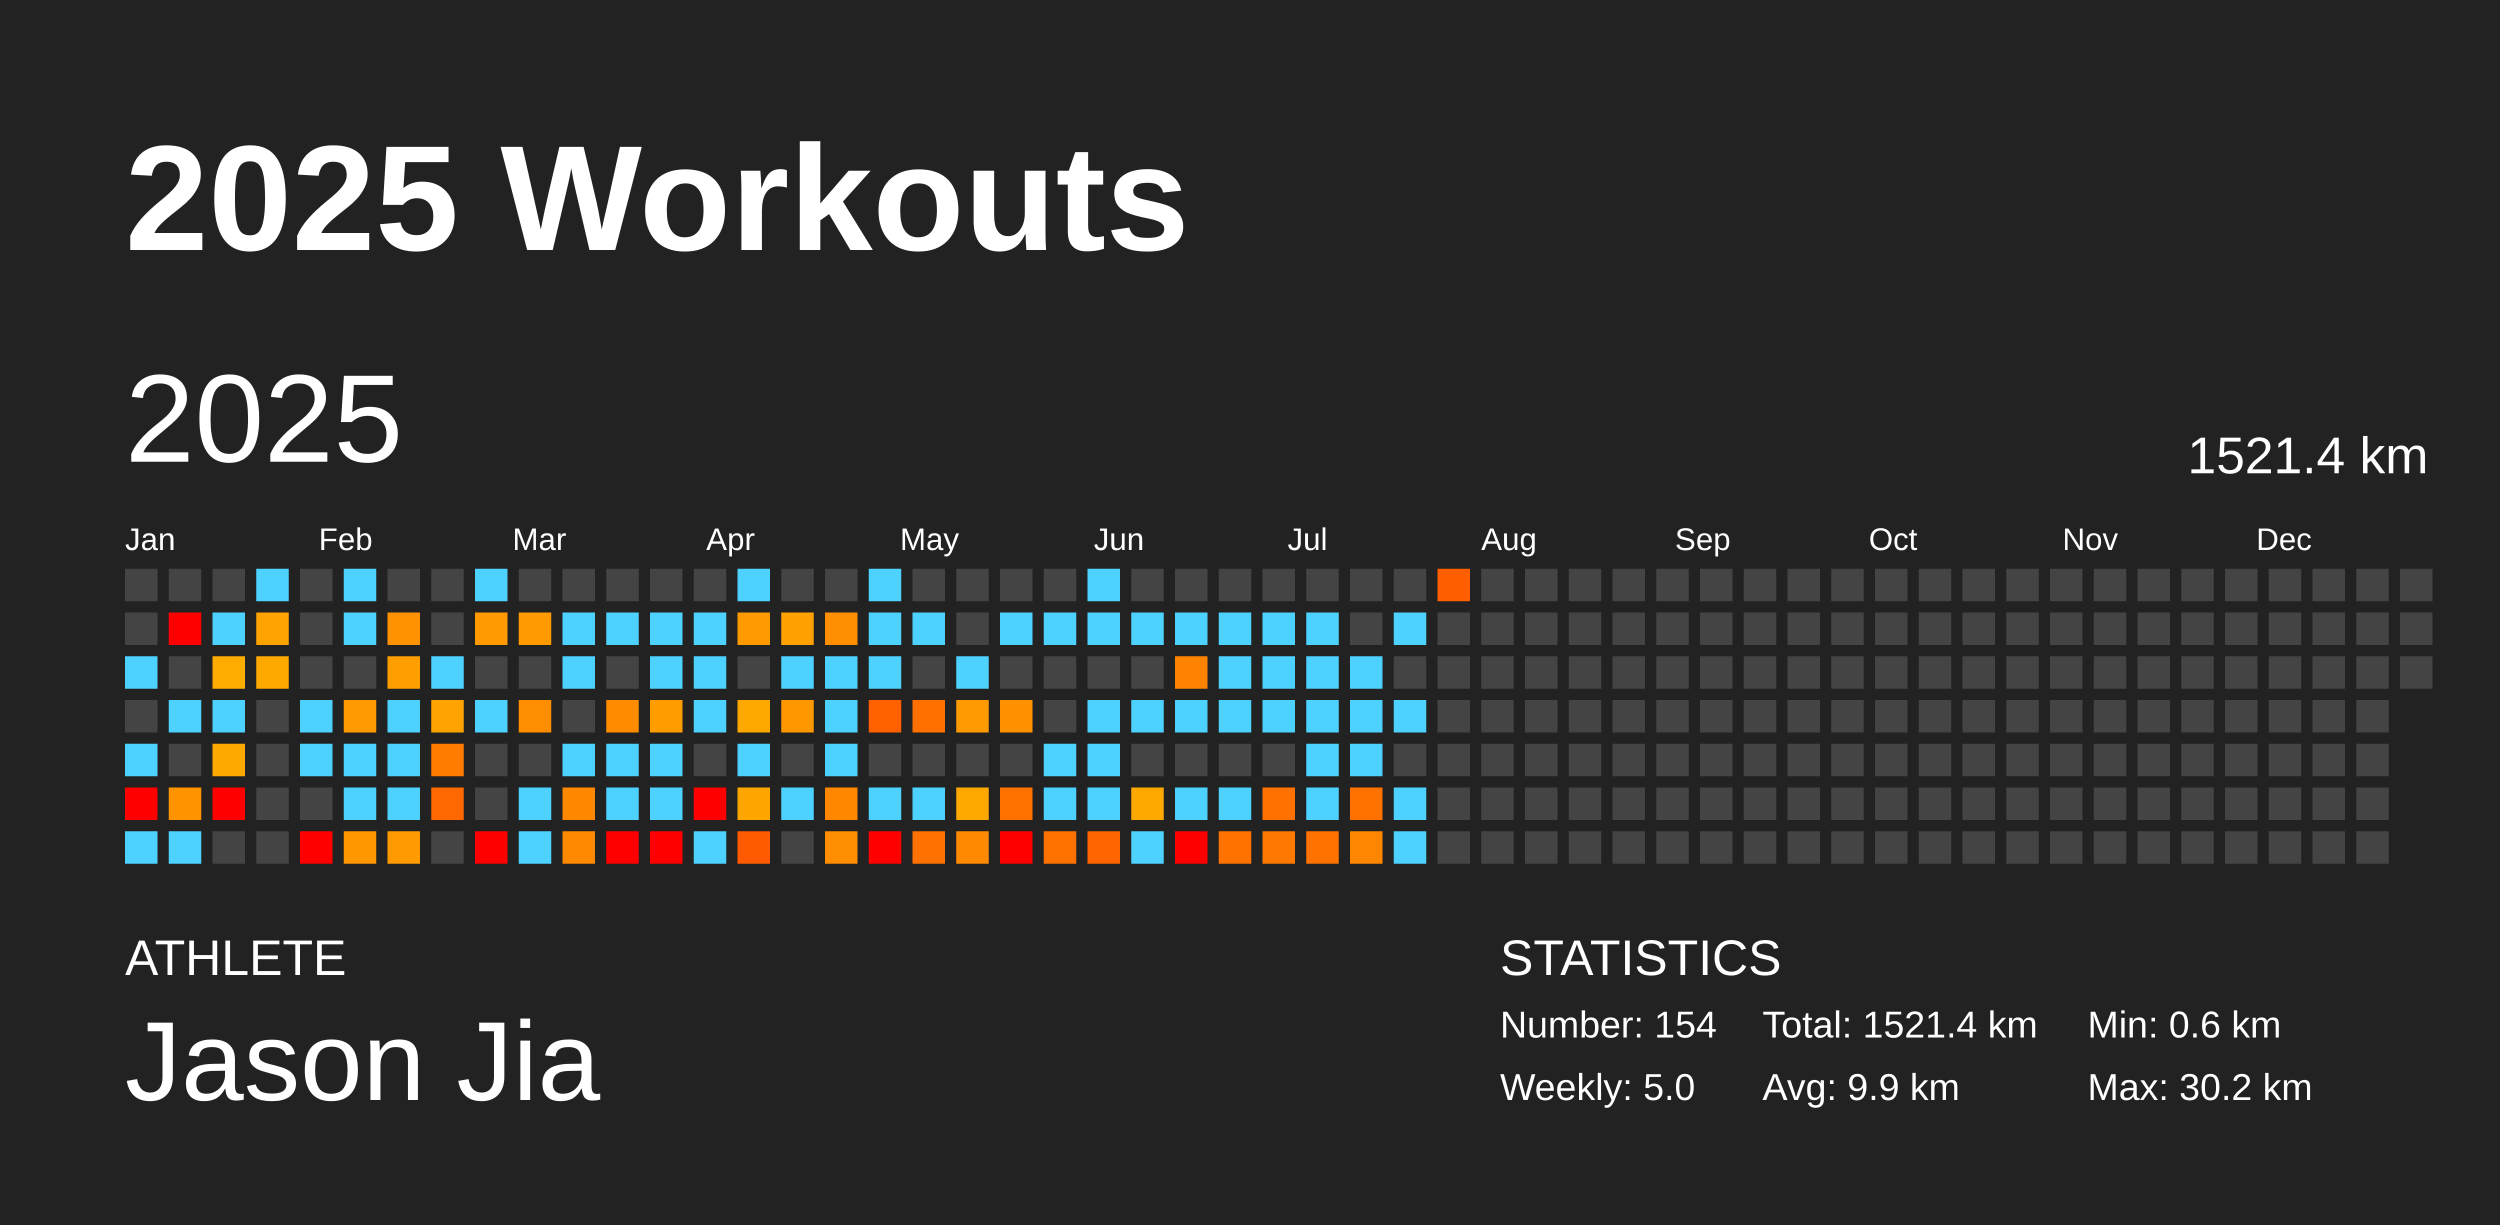
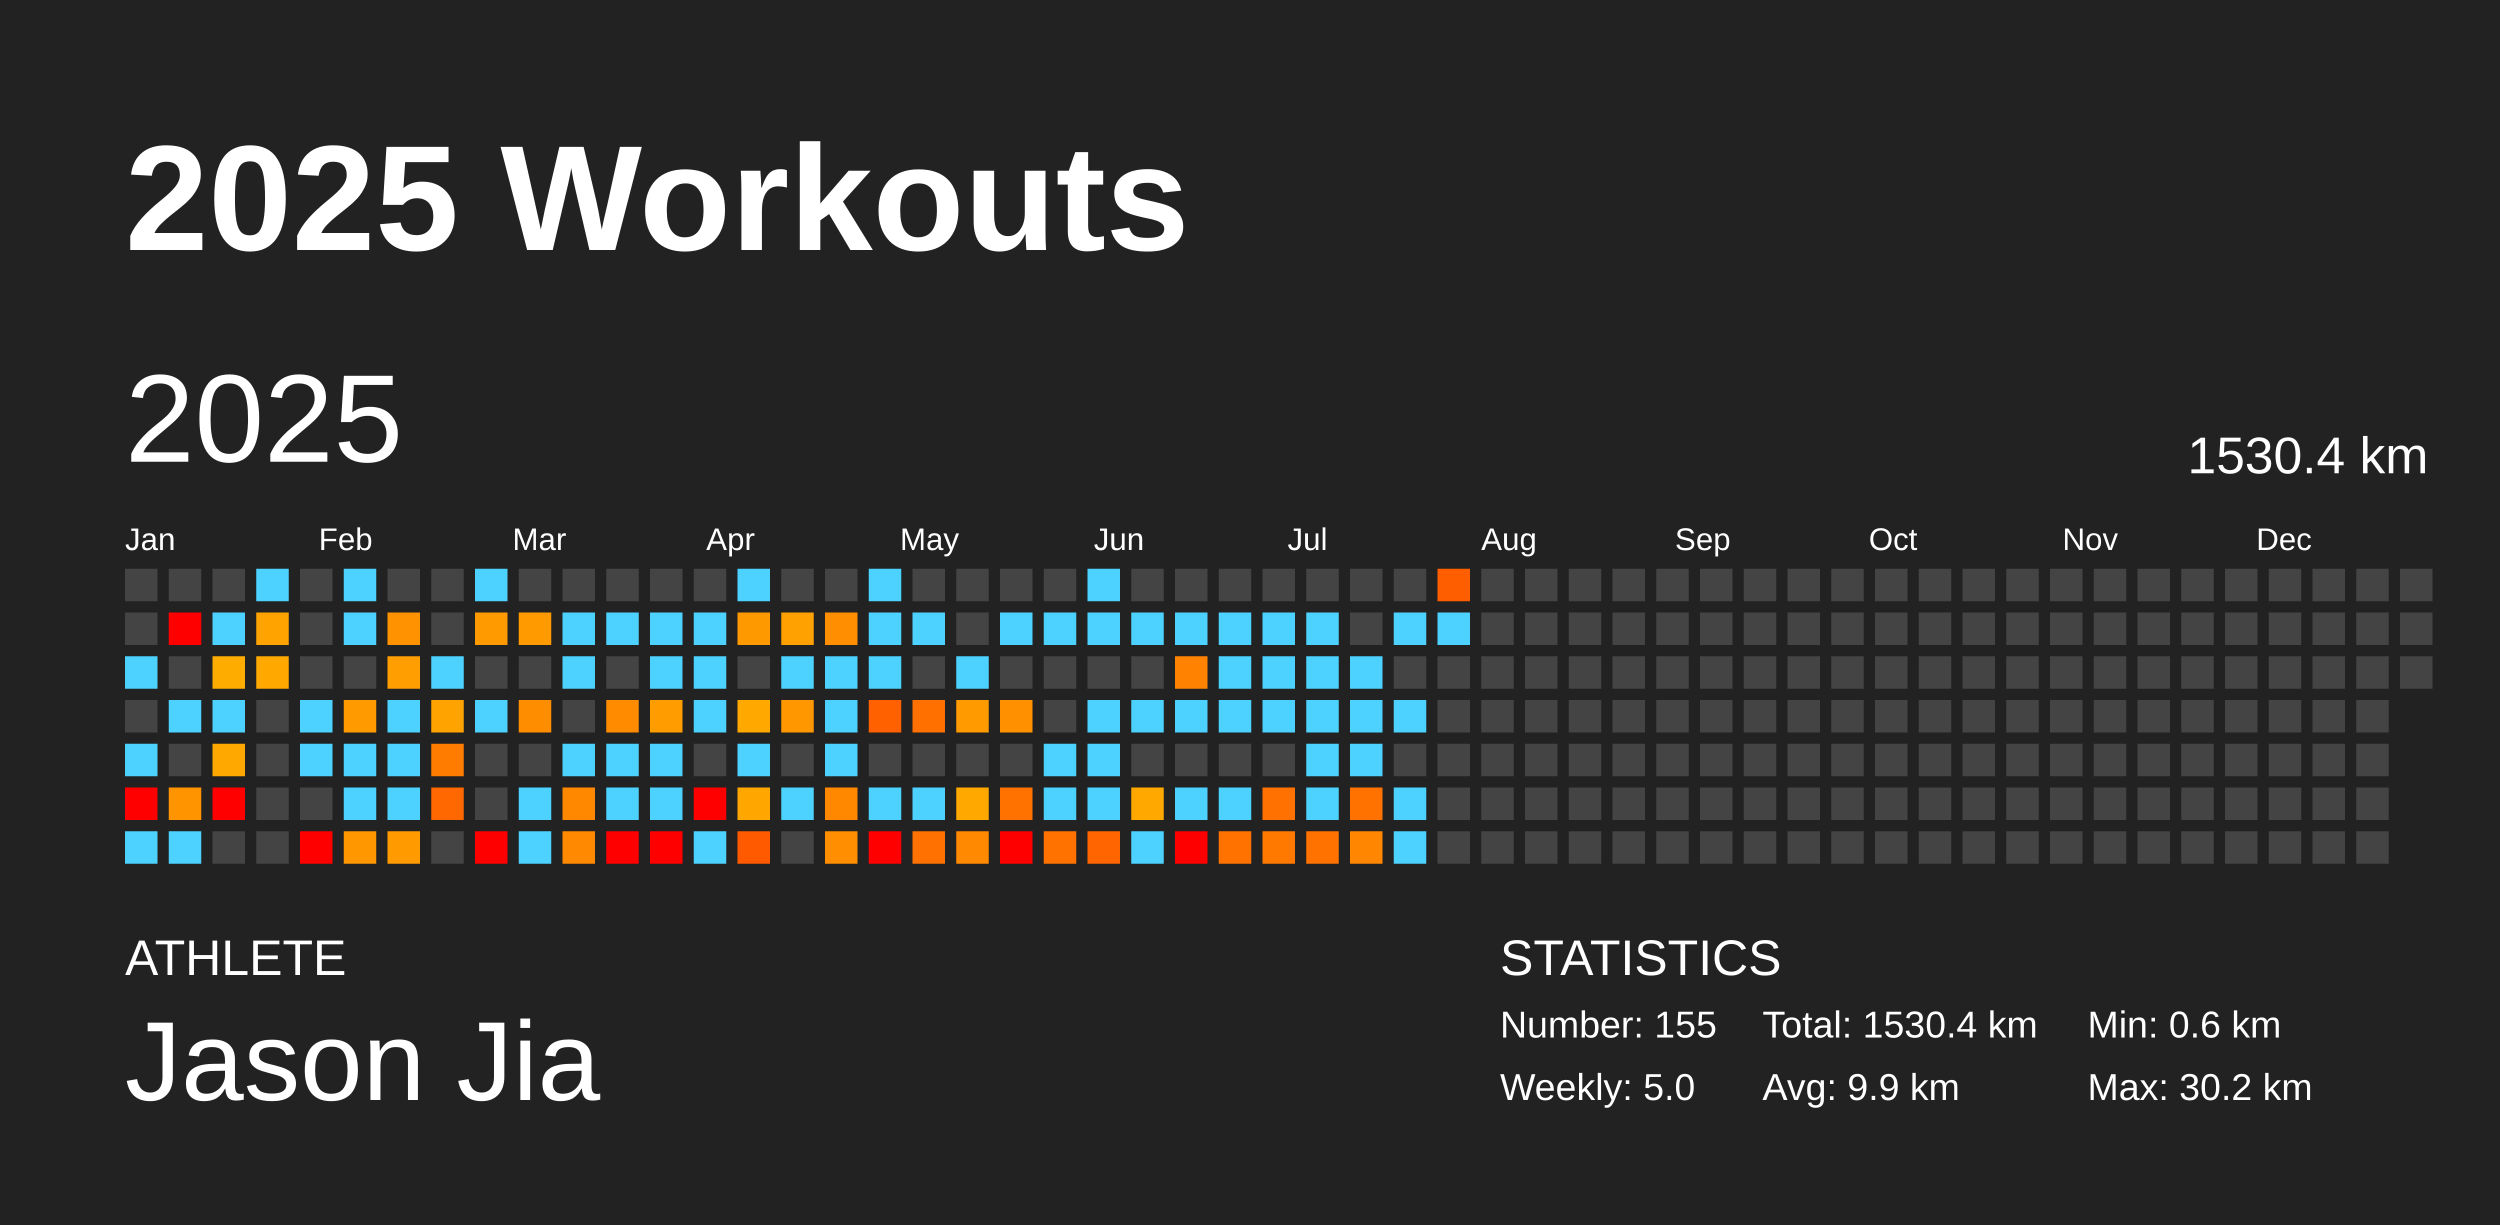
<svg xmlns="http://www.w3.org/2000/svg" baseProfile="full" height="98mm" version="1.1" viewBox="0,0,200,98" width="200mm">
  <defs />
  <rect fill="#222222" height="98" width="200" x="0" y="0" />
  <text fill="#FFFFFF" style="font-size:12px; font-family:Arial; font-weight:bold;" x="10" y="20">2025 Workouts</text>
  <text fill="#FFFFFF" style="font-size:4px; font-family:Arial" x="10" y="78">ATHLETE</text>
  <text fill="#FFFFFF" style="font-size:9px; font-family:Arial" x="10" y="88">Jason Jia</text>
  <text fill="#FFFFFF" style="font-size:4px; font-family:Arial" x="120" y="78">STATISTICS</text>
-   <text fill="#FFFFFF" style="font-size:3px; font-family:Arial" x="120" y="83">Number: 154</text>
+   <text fill="#FFFFFF" style="font-size:3px; font-family:Arial" x="120" y="83">Number: 155</text>
  <text fill="#FFFFFF" style="font-size:3px; font-family:Arial" x="120" y="88">Weekly: 5.0</text>
-   <text fill="#FFFFFF" style="font-size:3px; font-family:Arial" x="141" y="83">Total: 1521.4 km</text>
+   <text fill="#FFFFFF" style="font-size:3px; font-family:Arial" x="141" y="83">Total: 1530.4 km</text>
  <text fill="#FFFFFF" style="font-size:3px; font-family:Arial" x="141" y="88">Avg: 9.9 km</text>
  <text fill="#FFFFFF" style="font-size:3px; font-family:Arial" x="167" y="83">Min: 0.6 km</text>
  <text fill="#FFFFFF" style="font-size:3px; font-family:Arial" x="167" y="88">Max: 30.2 km</text>
  <text dominant-baseline="hanging" fill="#FFFFFF" style="font-size:10.0px; font-family:Arial;" x="10" y="30">2025</text>
-   <text dominant-baseline="hanging" fill="#FFFFFF" style="font-size:4.125px; font-family:Arial;" x="175" y="35">1521.4 km</text>
+   <text dominant-baseline="hanging" fill="#FFFFFF" style="font-size:4.125px; font-family:Arial;" x="175" y="35">1530.4 km</text>
  <text fill="#FFFFFF" style="font-size:2.5px; font-family:Arial" x="10.0" y="44">Jan</text>
  <text fill="#FFFFFF" style="font-size:2.5px; font-family:Arial" x="25.5" y="44">Feb</text>
  <text fill="#FFFFFF" style="font-size:2.5px; font-family:Arial" x="41.0" y="44">Mar</text>
  <text fill="#FFFFFF" style="font-size:2.5px; font-family:Arial" x="56.5" y="44">Apr</text>
  <text fill="#FFFFFF" style="font-size:2.5px; font-family:Arial" x="72.0" y="44">May</text>
  <text fill="#FFFFFF" style="font-size:2.5px; font-family:Arial" x="87.5" y="44">Jun</text>
  <text fill="#FFFFFF" style="font-size:2.5px; font-family:Arial" x="103.0" y="44">Jul</text>
  <text fill="#FFFFFF" style="font-size:2.5px; font-family:Arial" x="118.5" y="44">Aug</text>
  <text fill="#FFFFFF" style="font-size:2.5px; font-family:Arial" x="134.0" y="44">Sep</text>
  <text fill="#FFFFFF" style="font-size:2.5px; font-family:Arial" x="149.5" y="44">Oct</text>
  <text fill="#FFFFFF" style="font-size:2.5px; font-family:Arial" x="165.0" y="44">Nov</text>
  <text fill="#FFFFFF" style="font-size:2.5px; font-family:Arial" x="180.5" y="44">Dec</text>
  <rect fill="#444444" height="2.6" width="2.6" x="10.0" y="45.5" />
  <rect fill="#444444" height="2.6" width="2.6" x="10.0" y="49.0" />
  <rect fill="#4dd2ff" height="2.6" width="2.6" x="10.0" y="52.5" />
  <rect fill="#444444" height="2.6" width="2.6" x="10.0" y="56.0" />
  <rect fill="#4dd2ff" height="2.6" width="2.6" x="10.0" y="59.5" />
  <rect fill="red" height="2.6" width="2.6" x="10.0" y="63.0" />
  <rect fill="#4dd2ff" height="2.6" width="2.6" x="10.0" y="66.5" />
  <rect fill="#444444" height="2.6" width="2.6" x="13.5" y="45.5" />
  <rect fill="red" height="2.6" width="2.6" x="13.5" y="49.0" />
  <rect fill="#444444" height="2.6" width="2.6" x="13.5" y="52.5" />
  <rect fill="#4dd2ff" height="2.6" width="2.6" x="13.5" y="56.0" />
  <rect fill="#444444" height="2.6" width="2.6" x="13.5" y="59.5" />
  <rect fill="#ff9300" height="2.6" width="2.6" x="13.5" y="63.0" />
  <rect fill="#4dd2ff" height="2.6" width="2.6" x="13.5" y="66.5" />
  <rect fill="#444444" height="2.6" width="2.6" x="17.0" y="45.5" />
  <rect fill="#4dd2ff" height="2.6" width="2.6" x="17.0" y="49.0" />
  <rect fill="#ffac00" height="2.6" width="2.6" x="17.0" y="52.5" />
  <rect fill="#4dd2ff" height="2.6" width="2.6" x="17.0" y="56.0" />
  <rect fill="#ffa900" height="2.6" width="2.6" x="17.0" y="59.5" />
  <rect fill="red" height="2.6" width="2.6" x="17.0" y="63.0" />
  <rect fill="#444444" height="2.6" width="2.6" x="17.0" y="66.5" />
  <rect fill="#4dd2ff" height="2.6" width="2.6" x="20.5" y="45.5" />
  <rect fill="#ffa300" height="2.6" width="2.6" x="20.5" y="49.0" />
  <rect fill="#ffa800" height="2.6" width="2.6" x="20.5" y="52.5" />
  <rect fill="#444444" height="2.6" width="2.6" x="20.5" y="56.0" />
  <rect fill="#444444" height="2.6" width="2.6" x="20.5" y="59.5" />
  <rect fill="#444444" height="2.6" width="2.6" x="20.5" y="63.0" />
  <rect fill="#444444" height="2.6" width="2.6" x="20.5" y="66.5" />
  <rect fill="#444444" height="2.6" width="2.6" x="24.0" y="45.5" />
  <rect fill="#444444" height="2.6" width="2.6" x="24.0" y="49.0" />
  <rect fill="#444444" height="2.6" width="2.6" x="24.0" y="52.5" />
  <rect fill="#4dd2ff" height="2.6" width="2.6" x="24.0" y="56.0" />
  <rect fill="#4dd2ff" height="2.6" width="2.6" x="24.0" y="59.5" />
  <rect fill="#444444" height="2.6" width="2.6" x="24.0" y="63.0" />
  <rect fill="red" height="2.6" width="2.6" x="24.0" y="66.5" />
  <rect fill="#4dd2ff" height="2.6" width="2.6" x="27.5" y="45.5" />
  <rect fill="#4dd2ff" height="2.6" width="2.6" x="27.5" y="49.0" />
  <rect fill="#444444" height="2.6" width="2.6" x="27.5" y="52.5" />
  <rect fill="#ff9b00" height="2.6" width="2.6" x="27.5" y="56.0" />
  <rect fill="#4dd2ff" height="2.6" width="2.6" x="27.5" y="59.5" />
  <rect fill="#4dd2ff" height="2.6" width="2.6" x="27.5" y="63.0" />
  <rect fill="#ff9800" height="2.6" width="2.6" x="27.5" y="66.5" />
  <rect fill="#444444" height="2.6" width="2.6" x="31.0" y="45.5" />
  <rect fill="#ff9200" height="2.6" width="2.6" x="31.0" y="49.0" />
  <rect fill="#ff9e00" height="2.6" width="2.6" x="31.0" y="52.5" />
  <rect fill="#4dd2ff" height="2.6" width="2.6" x="31.0" y="56.0" />
  <rect fill="#4dd2ff" height="2.6" width="2.6" x="31.0" y="59.5" />
  <rect fill="#4dd2ff" height="2.6" width="2.6" x="31.0" y="63.0" />
  <rect fill="#ff9b00" height="2.6" width="2.6" x="31.0" y="66.5" />
  <rect fill="#444444" height="2.6" width="2.6" x="34.5" y="45.5" />
  <rect fill="#444444" height="2.6" width="2.6" x="34.5" y="49.0" />
  <rect fill="#4dd2ff" height="2.6" width="2.6" x="34.5" y="52.5" />
  <rect fill="#ffa300" height="2.6" width="2.6" x="34.5" y="56.0" />
  <rect fill="#ff7c00" height="2.6" width="2.6" x="34.5" y="59.5" />
  <rect fill="#ff6800" height="2.6" width="2.6" x="34.5" y="63.0" />
  <rect fill="#444444" height="2.6" width="2.6" x="34.5" y="66.5" />
  <rect fill="#4dd2ff" height="2.6" width="2.6" x="38.0" y="45.5" />
  <rect fill="#ff9a00" height="2.6" width="2.6" x="38.0" y="49.0" />
  <rect fill="#444444" height="2.6" width="2.6" x="38.0" y="52.5" />
  <rect fill="#4dd2ff" height="2.6" width="2.6" x="38.0" y="56.0" />
  <rect fill="#444444" height="2.6" width="2.6" x="38.0" y="59.5" />
  <rect fill="#444444" height="2.6" width="2.6" x="38.0" y="63.0" />
  <rect fill="red" height="2.6" width="2.6" x="38.0" y="66.5" />
  <rect fill="#444444" height="2.6" width="2.6" x="41.5" y="45.5" />
  <rect fill="#ff9b00" height="2.6" width="2.6" x="41.5" y="49.0" />
  <rect fill="#444444" height="2.6" width="2.6" x="41.5" y="52.5" />
  <rect fill="#ff8d00" height="2.6" width="2.6" x="41.5" y="56.0" />
  <rect fill="#444444" height="2.6" width="2.6" x="41.5" y="59.5" />
  <rect fill="#4dd2ff" height="2.6" width="2.6" x="41.5" y="63.0" />
  <rect fill="#4dd2ff" height="2.6" width="2.6" x="41.5" y="66.5" />
  <rect fill="#444444" height="2.6" width="2.6" x="45.0" y="45.5" />
  <rect fill="#4dd2ff" height="2.6" width="2.6" x="45.0" y="49.0" />
  <rect fill="#4dd2ff" height="2.6" width="2.6" x="45.0" y="52.5" />
  <rect fill="#444444" height="2.6" width="2.6" x="45.0" y="56.0" />
  <rect fill="#4dd2ff" height="2.6" width="2.6" x="45.0" y="59.5" />
  <rect fill="#ff8800" height="2.6" width="2.6" x="45.0" y="63.0" />
  <rect fill="#ff8900" height="2.6" width="2.6" x="45.0" y="66.5" />
  <rect fill="#444444" height="2.6" width="2.6" x="48.5" y="45.5" />
  <rect fill="#4dd2ff" height="2.6" width="2.6" x="48.5" y="49.0" />
  <rect fill="#444444" height="2.6" width="2.6" x="48.5" y="52.5" />
  <rect fill="#ff8c00" height="2.6" width="2.6" x="48.5" y="56.0" />
  <rect fill="#4dd2ff" height="2.6" width="2.6" x="48.5" y="59.5" />
  <rect fill="#4dd2ff" height="2.6" width="2.6" x="48.5" y="63.0" />
  <rect fill="red" height="2.6" width="2.6" x="48.5" y="66.5" />
  <rect fill="#444444" height="2.6" width="2.6" x="52.0" y="45.5" />
  <rect fill="#4dd2ff" height="2.6" width="2.6" x="52.0" y="49.0" />
  <rect fill="#4dd2ff" height="2.6" width="2.6" x="52.0" y="52.5" />
  <rect fill="#ff9c00" height="2.6" width="2.6" x="52.0" y="56.0" />
  <rect fill="#4dd2ff" height="2.6" width="2.6" x="52.0" y="59.5" />
  <rect fill="#4dd2ff" height="2.6" width="2.6" x="52.0" y="63.0" />
  <rect fill="red" height="2.6" width="2.6" x="52.0" y="66.5" />
  <rect fill="#444444" height="2.6" width="2.6" x="55.5" y="45.5" />
  <rect fill="#4dd2ff" height="2.6" width="2.6" x="55.5" y="49.0" />
  <rect fill="#4dd2ff" height="2.6" width="2.6" x="55.5" y="52.5" />
  <rect fill="#4dd2ff" height="2.6" width="2.6" x="55.5" y="56.0" />
  <rect fill="#444444" height="2.6" width="2.6" x="55.5" y="59.5" />
  <rect fill="red" height="2.6" width="2.6" x="55.5" y="63.0" />
  <rect fill="#4dd2ff" height="2.6" width="2.6" x="55.5" y="66.5" />
  <rect fill="#4dd2ff" height="2.6" width="2.6" x="59.0" y="45.5" />
  <rect fill="#ff9900" height="2.6" width="2.6" x="59.0" y="49.0" />
  <rect fill="#444444" height="2.6" width="2.6" x="59.0" y="52.5" />
  <rect fill="#ffa900" height="2.6" width="2.6" x="59.0" y="56.0" />
  <rect fill="#4dd2ff" height="2.6" width="2.6" x="59.0" y="59.5" />
  <rect fill="#ffa700" height="2.6" width="2.6" x="59.0" y="63.0" />
  <rect fill="#ff5a00" height="2.6" width="2.6" x="59.0" y="66.5" />
  <rect fill="#444444" height="2.6" width="2.6" x="62.5" y="45.5" />
  <rect fill="#ffa100" height="2.6" width="2.6" x="62.5" y="49.0" />
  <rect fill="#4dd2ff" height="2.6" width="2.6" x="62.5" y="52.5" />
  <rect fill="#ff9700" height="2.6" width="2.6" x="62.5" y="56.0" />
  <rect fill="#444444" height="2.6" width="2.6" x="62.5" y="59.5" />
  <rect fill="#4dd2ff" height="2.6" width="2.6" x="62.5" y="63.0" />
  <rect fill="#444444" height="2.6" width="2.6" x="62.5" y="66.5" />
  <rect fill="#444444" height="2.6" width="2.6" x="66.0" y="45.5" />
  <rect fill="#ff8e00" height="2.6" width="2.6" x="66.0" y="49.0" />
  <rect fill="#4dd2ff" height="2.6" width="2.6" x="66.0" y="52.5" />
  <rect fill="#4dd2ff" height="2.6" width="2.6" x="66.0" y="56.0" />
  <rect fill="#4dd2ff" height="2.6" width="2.6" x="66.0" y="59.5" />
  <rect fill="#ff8800" height="2.6" width="2.6" x="66.0" y="63.0" />
  <rect fill="#ff8e00" height="2.6" width="2.6" x="66.0" y="66.5" />
  <rect fill="#4dd2ff" height="2.6" width="2.6" x="69.5" y="45.5" />
  <rect fill="#4dd2ff" height="2.6" width="2.6" x="69.5" y="49.0" />
  <rect fill="#4dd2ff" height="2.6" width="2.6" x="69.5" y="52.5" />
  <rect fill="#ff6100" height="2.6" width="2.6" x="69.5" y="56.0" />
  <rect fill="#444444" height="2.6" width="2.6" x="69.5" y="59.5" />
  <rect fill="#4dd2ff" height="2.6" width="2.6" x="69.5" y="63.0" />
  <rect fill="red" height="2.6" width="2.6" x="69.5" y="66.5" />
  <rect fill="#444444" height="2.6" width="2.6" x="73.0" y="45.5" />
  <rect fill="#4dd2ff" height="2.6" width="2.6" x="73.0" y="49.0" />
  <rect fill="#444444" height="2.6" width="2.6" x="73.0" y="52.5" />
  <rect fill="#ff7000" height="2.6" width="2.6" x="73.0" y="56.0" />
  <rect fill="#444444" height="2.6" width="2.6" x="73.0" y="59.5" />
  <rect fill="#4dd2ff" height="2.6" width="2.6" x="73.0" y="63.0" />
  <rect fill="#ff7100" height="2.6" width="2.6" x="73.0" y="66.5" />
  <rect fill="#444444" height="2.6" width="2.6" x="76.5" y="45.5" />
  <rect fill="#444444" height="2.6" width="2.6" x="76.5" y="49.0" />
  <rect fill="#4dd2ff" height="2.6" width="2.6" x="76.5" y="52.5" />
  <rect fill="#ff9a00" height="2.6" width="2.6" x="76.5" y="56.0" />
  <rect fill="#444444" height="2.6" width="2.6" x="76.5" y="59.5" />
  <rect fill="#ffa800" height="2.6" width="2.6" x="76.5" y="63.0" />
  <rect fill="#ff8900" height="2.6" width="2.6" x="76.5" y="66.5" />
  <rect fill="#444444" height="2.6" width="2.6" x="80.0" y="45.5" />
  <rect fill="#4dd2ff" height="2.6" width="2.6" x="80.0" y="49.0" />
  <rect fill="#444444" height="2.6" width="2.6" x="80.0" y="52.5" />
  <rect fill="#ff9100" height="2.6" width="2.6" x="80.0" y="56.0" />
  <rect fill="#444444" height="2.6" width="2.6" x="80.0" y="59.5" />
  <rect fill="#ff7200" height="2.6" width="2.6" x="80.0" y="63.0" />
  <rect fill="red" height="2.6" width="2.6" x="80.0" y="66.5" />
  <rect fill="#444444" height="2.6" width="2.6" x="83.5" y="45.5" />
  <rect fill="#4dd2ff" height="2.6" width="2.6" x="83.5" y="49.0" />
  <rect fill="#444444" height="2.6" width="2.6" x="83.5" y="52.5" />
  <rect fill="#444444" height="2.6" width="2.6" x="83.5" y="56.0" />
  <rect fill="#4dd2ff" height="2.6" width="2.6" x="83.5" y="59.5" />
  <rect fill="#4dd2ff" height="2.6" width="2.6" x="83.5" y="63.0" />
  <rect fill="#ff7200" height="2.6" width="2.6" x="83.5" y="66.5" />
  <rect fill="#4dd2ff" height="2.6" width="2.6" x="87.0" y="45.5" />
  <rect fill="#4dd2ff" height="2.6" width="2.6" x="87.0" y="49.0" />
  <rect fill="#444444" height="2.6" width="2.6" x="87.0" y="52.5" />
  <rect fill="#4dd2ff" height="2.6" width="2.6" x="87.0" y="56.0" />
  <rect fill="#4dd2ff" height="2.6" width="2.6" x="87.0" y="59.5" />
  <rect fill="#4dd2ff" height="2.6" width="2.6" x="87.0" y="63.0" />
  <rect fill="#ff6500" height="2.6" width="2.6" x="87.0" y="66.5" />
  <rect fill="#444444" height="2.6" width="2.6" x="90.5" y="45.5" />
  <rect fill="#4dd2ff" height="2.6" width="2.6" x="90.5" y="49.0" />
  <rect fill="#444444" height="2.6" width="2.6" x="90.5" y="52.5" />
  <rect fill="#4dd2ff" height="2.6" width="2.6" x="90.5" y="56.0" />
  <rect fill="#444444" height="2.6" width="2.6" x="90.5" y="59.5" />
  <rect fill="#ffa900" height="2.6" width="2.6" x="90.5" y="63.0" />
  <rect fill="#4dd2ff" height="2.6" width="2.6" x="90.5" y="66.5" />
  <rect fill="#444444" height="2.6" width="2.6" x="94.0" y="45.5" />
  <rect fill="#4dd2ff" height="2.6" width="2.6" x="94.0" y="49.0" />
  <rect fill="#ff8300" height="2.6" width="2.6" x="94.0" y="52.5" />
  <rect fill="#4dd2ff" height="2.6" width="2.6" x="94.0" y="56.0" />
  <rect fill="#444444" height="2.6" width="2.6" x="94.0" y="59.5" />
  <rect fill="#4dd2ff" height="2.6" width="2.6" x="94.0" y="63.0" />
  <rect fill="red" height="2.6" width="2.6" x="94.0" y="66.5" />
  <rect fill="#444444" height="2.6" width="2.6" x="97.5" y="45.5" />
  <rect fill="#4dd2ff" height="2.6" width="2.6" x="97.5" y="49.0" />
  <rect fill="#4dd2ff" height="2.6" width="2.6" x="97.5" y="52.5" />
  <rect fill="#4dd2ff" height="2.6" width="2.6" x="97.5" y="56.0" />
  <rect fill="#444444" height="2.6" width="2.6" x="97.5" y="59.5" />
  <rect fill="#4dd2ff" height="2.6" width="2.6" x="97.5" y="63.0" />
  <rect fill="#ff7200" height="2.6" width="2.6" x="97.5" y="66.5" />
  <rect fill="#444444" height="2.6" width="2.6" x="101.0" y="45.5" />
  <rect fill="#4dd2ff" height="2.6" width="2.6" x="101.0" y="49.0" />
  <rect fill="#4dd2ff" height="2.6" width="2.6" x="101.0" y="52.5" />
  <rect fill="#4dd2ff" height="2.6" width="2.6" x="101.0" y="56.0" />
  <rect fill="#444444" height="2.6" width="2.6" x="101.0" y="59.5" />
  <rect fill="#ff7100" height="2.6" width="2.6" x="101.0" y="63.0" />
  <rect fill="#ff7900" height="2.6" width="2.6" x="101.0" y="66.5" />
  <rect fill="#444444" height="2.6" width="2.6" x="104.5" y="45.5" />
  <rect fill="#4dd2ff" height="2.6" width="2.6" x="104.5" y="49.0" />
  <rect fill="#4dd2ff" height="2.6" width="2.6" x="104.5" y="52.5" />
  <rect fill="#4dd2ff" height="2.6" width="2.6" x="104.5" y="56.0" />
  <rect fill="#4dd2ff" height="2.6" width="2.6" x="104.5" y="59.5" />
  <rect fill="#4dd2ff" height="2.6" width="2.6" x="104.5" y="63.0" />
  <rect fill="#ff7200" height="2.6" width="2.6" x="104.5" y="66.5" />
  <rect fill="#444444" height="2.6" width="2.6" x="108.0" y="45.5" />
  <rect fill="#444444" height="2.6" width="2.6" x="108.0" y="49.0" />
  <rect fill="#4dd2ff" height="2.6" width="2.6" x="108.0" y="52.5" />
  <rect fill="#4dd2ff" height="2.6" width="2.6" x="108.0" y="56.0" />
  <rect fill="#4dd2ff" height="2.6" width="2.6" x="108.0" y="59.5" />
  <rect fill="#ff7200" height="2.6" width="2.6" x="108.0" y="63.0" />
  <rect fill="#ff8600" height="2.6" width="2.6" x="108.0" y="66.5" />
  <rect fill="#444444" height="2.6" width="2.6" x="111.5" y="45.5" />
  <rect fill="#4dd2ff" height="2.6" width="2.6" x="111.5" y="49.0" />
  <rect fill="#444444" height="2.6" width="2.6" x="111.5" y="52.5" />
  <rect fill="#4dd2ff" height="2.6" width="2.6" x="111.5" y="56.0" />
  <rect fill="#444444" height="2.6" width="2.6" x="111.5" y="59.5" />
  <rect fill="#4dd2ff" height="2.6" width="2.6" x="111.5" y="63.0" />
  <rect fill="#4dd2ff" height="2.6" width="2.6" x="111.5" y="66.5" />
  <rect fill="#ff5e00" height="2.6" width="2.6" x="115.0" y="45.5" />
-   <rect fill="#444444" height="2.6" width="2.6" x="115.0" y="49.0" />
+   <rect fill="#4dd2ff" height="2.6" width="2.6" x="115.0" y="49.0" />
  <rect fill="#444444" height="2.6" width="2.6" x="115.0" y="52.5" />
  <rect fill="#444444" height="2.6" width="2.6" x="115.0" y="56.0" />
  <rect fill="#444444" height="2.6" width="2.6" x="115.0" y="59.5" />
  <rect fill="#444444" height="2.6" width="2.6" x="115.0" y="63.0" />
  <rect fill="#444444" height="2.6" width="2.6" x="115.0" y="66.5" />
  <rect fill="#444444" height="2.6" width="2.6" x="118.5" y="45.5" />
  <rect fill="#444444" height="2.6" width="2.6" x="118.5" y="49.0" />
  <rect fill="#444444" height="2.6" width="2.6" x="118.5" y="52.5" />
  <rect fill="#444444" height="2.6" width="2.6" x="118.5" y="56.0" />
  <rect fill="#444444" height="2.6" width="2.6" x="118.5" y="59.5" />
  <rect fill="#444444" height="2.6" width="2.6" x="118.5" y="63.0" />
  <rect fill="#444444" height="2.6" width="2.6" x="118.5" y="66.5" />
  <rect fill="#444444" height="2.6" width="2.6" x="122.0" y="45.5" />
  <rect fill="#444444" height="2.6" width="2.6" x="122.0" y="49.0" />
  <rect fill="#444444" height="2.6" width="2.6" x="122.0" y="52.5" />
  <rect fill="#444444" height="2.6" width="2.6" x="122.0" y="56.0" />
  <rect fill="#444444" height="2.6" width="2.6" x="122.0" y="59.5" />
  <rect fill="#444444" height="2.6" width="2.6" x="122.0" y="63.0" />
  <rect fill="#444444" height="2.6" width="2.6" x="122.0" y="66.5" />
  <rect fill="#444444" height="2.6" width="2.6" x="125.5" y="45.5" />
  <rect fill="#444444" height="2.6" width="2.6" x="125.5" y="49.0" />
  <rect fill="#444444" height="2.6" width="2.6" x="125.5" y="52.5" />
  <rect fill="#444444" height="2.6" width="2.6" x="125.5" y="56.0" />
  <rect fill="#444444" height="2.6" width="2.6" x="125.5" y="59.5" />
  <rect fill="#444444" height="2.6" width="2.6" x="125.5" y="63.0" />
  <rect fill="#444444" height="2.6" width="2.6" x="125.5" y="66.5" />
  <rect fill="#444444" height="2.6" width="2.6" x="129.0" y="45.5" />
  <rect fill="#444444" height="2.6" width="2.6" x="129.0" y="49.0" />
  <rect fill="#444444" height="2.6" width="2.6" x="129.0" y="52.5" />
  <rect fill="#444444" height="2.6" width="2.6" x="129.0" y="56.0" />
  <rect fill="#444444" height="2.6" width="2.6" x="129.0" y="59.5" />
  <rect fill="#444444" height="2.6" width="2.6" x="129.0" y="63.0" />
  <rect fill="#444444" height="2.6" width="2.6" x="129.0" y="66.5" />
  <rect fill="#444444" height="2.6" width="2.6" x="132.5" y="45.5" />
  <rect fill="#444444" height="2.6" width="2.6" x="132.5" y="49.0" />
  <rect fill="#444444" height="2.6" width="2.6" x="132.5" y="52.5" />
  <rect fill="#444444" height="2.6" width="2.6" x="132.5" y="56.0" />
  <rect fill="#444444" height="2.6" width="2.6" x="132.5" y="59.5" />
  <rect fill="#444444" height="2.6" width="2.6" x="132.5" y="63.0" />
  <rect fill="#444444" height="2.6" width="2.6" x="132.5" y="66.5" />
  <rect fill="#444444" height="2.6" width="2.6" x="136.0" y="45.5" />
  <rect fill="#444444" height="2.6" width="2.6" x="136.0" y="49.0" />
  <rect fill="#444444" height="2.6" width="2.6" x="136.0" y="52.5" />
  <rect fill="#444444" height="2.6" width="2.6" x="136.0" y="56.0" />
  <rect fill="#444444" height="2.6" width="2.6" x="136.0" y="59.5" />
  <rect fill="#444444" height="2.6" width="2.6" x="136.0" y="63.0" />
  <rect fill="#444444" height="2.6" width="2.6" x="136.0" y="66.5" />
  <rect fill="#444444" height="2.6" width="2.6" x="139.5" y="45.5" />
  <rect fill="#444444" height="2.6" width="2.6" x="139.5" y="49.0" />
  <rect fill="#444444" height="2.6" width="2.6" x="139.5" y="52.5" />
  <rect fill="#444444" height="2.6" width="2.6" x="139.5" y="56.0" />
  <rect fill="#444444" height="2.6" width="2.6" x="139.5" y="59.5" />
  <rect fill="#444444" height="2.6" width="2.6" x="139.5" y="63.0" />
  <rect fill="#444444" height="2.6" width="2.6" x="139.5" y="66.5" />
  <rect fill="#444444" height="2.6" width="2.6" x="143.0" y="45.5" />
  <rect fill="#444444" height="2.6" width="2.6" x="143.0" y="49.0" />
  <rect fill="#444444" height="2.6" width="2.6" x="143.0" y="52.5" />
  <rect fill="#444444" height="2.6" width="2.6" x="143.0" y="56.0" />
  <rect fill="#444444" height="2.6" width="2.6" x="143.0" y="59.5" />
  <rect fill="#444444" height="2.6" width="2.6" x="143.0" y="63.0" />
  <rect fill="#444444" height="2.6" width="2.6" x="143.0" y="66.5" />
  <rect fill="#444444" height="2.6" width="2.6" x="146.5" y="45.5" />
  <rect fill="#444444" height="2.6" width="2.6" x="146.5" y="49.0" />
  <rect fill="#444444" height="2.6" width="2.6" x="146.5" y="52.5" />
  <rect fill="#444444" height="2.6" width="2.6" x="146.5" y="56.0" />
  <rect fill="#444444" height="2.6" width="2.6" x="146.5" y="59.5" />
  <rect fill="#444444" height="2.6" width="2.6" x="146.5" y="63.0" />
  <rect fill="#444444" height="2.6" width="2.6" x="146.5" y="66.5" />
  <rect fill="#444444" height="2.6" width="2.6" x="150.0" y="45.5" />
  <rect fill="#444444" height="2.6" width="2.6" x="150.0" y="49.0" />
  <rect fill="#444444" height="2.6" width="2.6" x="150.0" y="52.5" />
  <rect fill="#444444" height="2.6" width="2.6" x="150.0" y="56.0" />
  <rect fill="#444444" height="2.6" width="2.6" x="150.0" y="59.5" />
  <rect fill="#444444" height="2.6" width="2.6" x="150.0" y="63.0" />
  <rect fill="#444444" height="2.6" width="2.6" x="150.0" y="66.5" />
  <rect fill="#444444" height="2.6" width="2.6" x="153.5" y="45.5" />
  <rect fill="#444444" height="2.6" width="2.6" x="153.5" y="49.0" />
  <rect fill="#444444" height="2.6" width="2.6" x="153.5" y="52.5" />
  <rect fill="#444444" height="2.6" width="2.6" x="153.5" y="56.0" />
  <rect fill="#444444" height="2.6" width="2.6" x="153.5" y="59.5" />
  <rect fill="#444444" height="2.6" width="2.6" x="153.5" y="63.0" />
  <rect fill="#444444" height="2.6" width="2.6" x="153.5" y="66.5" />
  <rect fill="#444444" height="2.6" width="2.6" x="157.0" y="45.5" />
  <rect fill="#444444" height="2.6" width="2.6" x="157.0" y="49.0" />
  <rect fill="#444444" height="2.6" width="2.6" x="157.0" y="52.5" />
  <rect fill="#444444" height="2.6" width="2.6" x="157.0" y="56.0" />
  <rect fill="#444444" height="2.6" width="2.6" x="157.0" y="59.5" />
  <rect fill="#444444" height="2.6" width="2.6" x="157.0" y="63.0" />
  <rect fill="#444444" height="2.6" width="2.6" x="157.0" y="66.5" />
  <rect fill="#444444" height="2.6" width="2.6" x="160.5" y="45.5" />
  <rect fill="#444444" height="2.6" width="2.6" x="160.5" y="49.0" />
  <rect fill="#444444" height="2.6" width="2.6" x="160.5" y="52.5" />
  <rect fill="#444444" height="2.6" width="2.6" x="160.5" y="56.0" />
  <rect fill="#444444" height="2.6" width="2.6" x="160.5" y="59.5" />
  <rect fill="#444444" height="2.6" width="2.6" x="160.5" y="63.0" />
  <rect fill="#444444" height="2.6" width="2.6" x="160.5" y="66.5" />
  <rect fill="#444444" height="2.6" width="2.6" x="164.0" y="45.5" />
  <rect fill="#444444" height="2.6" width="2.6" x="164.0" y="49.0" />
  <rect fill="#444444" height="2.6" width="2.6" x="164.0" y="52.5" />
  <rect fill="#444444" height="2.6" width="2.6" x="164.0" y="56.0" />
  <rect fill="#444444" height="2.6" width="2.6" x="164.0" y="59.5" />
  <rect fill="#444444" height="2.6" width="2.6" x="164.0" y="63.0" />
  <rect fill="#444444" height="2.6" width="2.6" x="164.0" y="66.5" />
  <rect fill="#444444" height="2.6" width="2.6" x="167.5" y="45.5" />
  <rect fill="#444444" height="2.6" width="2.6" x="167.5" y="49.0" />
  <rect fill="#444444" height="2.6" width="2.6" x="167.5" y="52.5" />
  <rect fill="#444444" height="2.6" width="2.6" x="167.5" y="56.0" />
  <rect fill="#444444" height="2.6" width="2.6" x="167.5" y="59.5" />
  <rect fill="#444444" height="2.6" width="2.6" x="167.5" y="63.0" />
  <rect fill="#444444" height="2.6" width="2.6" x="167.5" y="66.5" />
  <rect fill="#444444" height="2.6" width="2.6" x="171.0" y="45.5" />
  <rect fill="#444444" height="2.6" width="2.6" x="171.0" y="49.0" />
  <rect fill="#444444" height="2.6" width="2.6" x="171.0" y="52.5" />
  <rect fill="#444444" height="2.6" width="2.6" x="171.0" y="56.0" />
  <rect fill="#444444" height="2.6" width="2.6" x="171.0" y="59.5" />
  <rect fill="#444444" height="2.6" width="2.6" x="171.0" y="63.0" />
  <rect fill="#444444" height="2.6" width="2.6" x="171.0" y="66.5" />
  <rect fill="#444444" height="2.6" width="2.6" x="174.5" y="45.5" />
  <rect fill="#444444" height="2.6" width="2.6" x="174.5" y="49.0" />
  <rect fill="#444444" height="2.6" width="2.6" x="174.5" y="52.5" />
  <rect fill="#444444" height="2.6" width="2.6" x="174.5" y="56.0" />
  <rect fill="#444444" height="2.6" width="2.6" x="174.5" y="59.5" />
  <rect fill="#444444" height="2.6" width="2.6" x="174.5" y="63.0" />
  <rect fill="#444444" height="2.6" width="2.6" x="174.5" y="66.5" />
  <rect fill="#444444" height="2.6" width="2.6" x="178.0" y="45.5" />
  <rect fill="#444444" height="2.6" width="2.6" x="178.0" y="49.0" />
  <rect fill="#444444" height="2.6" width="2.6" x="178.0" y="52.5" />
  <rect fill="#444444" height="2.6" width="2.6" x="178.0" y="56.0" />
  <rect fill="#444444" height="2.6" width="2.6" x="178.0" y="59.5" />
  <rect fill="#444444" height="2.6" width="2.6" x="178.0" y="63.0" />
  <rect fill="#444444" height="2.6" width="2.6" x="178.0" y="66.5" />
  <rect fill="#444444" height="2.6" width="2.6" x="181.5" y="45.5" />
  <rect fill="#444444" height="2.6" width="2.6" x="181.5" y="49.0" />
  <rect fill="#444444" height="2.6" width="2.6" x="181.5" y="52.5" />
  <rect fill="#444444" height="2.6" width="2.6" x="181.5" y="56.0" />
  <rect fill="#444444" height="2.6" width="2.6" x="181.5" y="59.5" />
  <rect fill="#444444" height="2.6" width="2.6" x="181.5" y="63.0" />
  <rect fill="#444444" height="2.6" width="2.6" x="181.5" y="66.5" />
  <rect fill="#444444" height="2.6" width="2.6" x="185.0" y="45.5" />
  <rect fill="#444444" height="2.6" width="2.6" x="185.0" y="49.0" />
  <rect fill="#444444" height="2.6" width="2.6" x="185.0" y="52.5" />
  <rect fill="#444444" height="2.6" width="2.6" x="185.0" y="56.0" />
  <rect fill="#444444" height="2.6" width="2.6" x="185.0" y="59.5" />
  <rect fill="#444444" height="2.6" width="2.6" x="185.0" y="63.0" />
  <rect fill="#444444" height="2.6" width="2.6" x="185.0" y="66.5" />
  <rect fill="#444444" height="2.6" width="2.6" x="188.5" y="45.5" />
  <rect fill="#444444" height="2.6" width="2.6" x="188.5" y="49.0" />
  <rect fill="#444444" height="2.6" width="2.6" x="188.5" y="52.5" />
  <rect fill="#444444" height="2.6" width="2.6" x="188.5" y="56.0" />
  <rect fill="#444444" height="2.6" width="2.6" x="188.5" y="59.5" />
  <rect fill="#444444" height="2.6" width="2.6" x="188.5" y="63.0" />
  <rect fill="#444444" height="2.6" width="2.6" x="188.5" y="66.5" />
  <rect fill="#444444" height="2.6" width="2.6" x="192.0" y="45.5" />
  <rect fill="#444444" height="2.6" width="2.6" x="192.0" y="49.0" />
  <rect fill="#444444" height="2.6" width="2.6" x="192.0" y="52.5" />
</svg>
